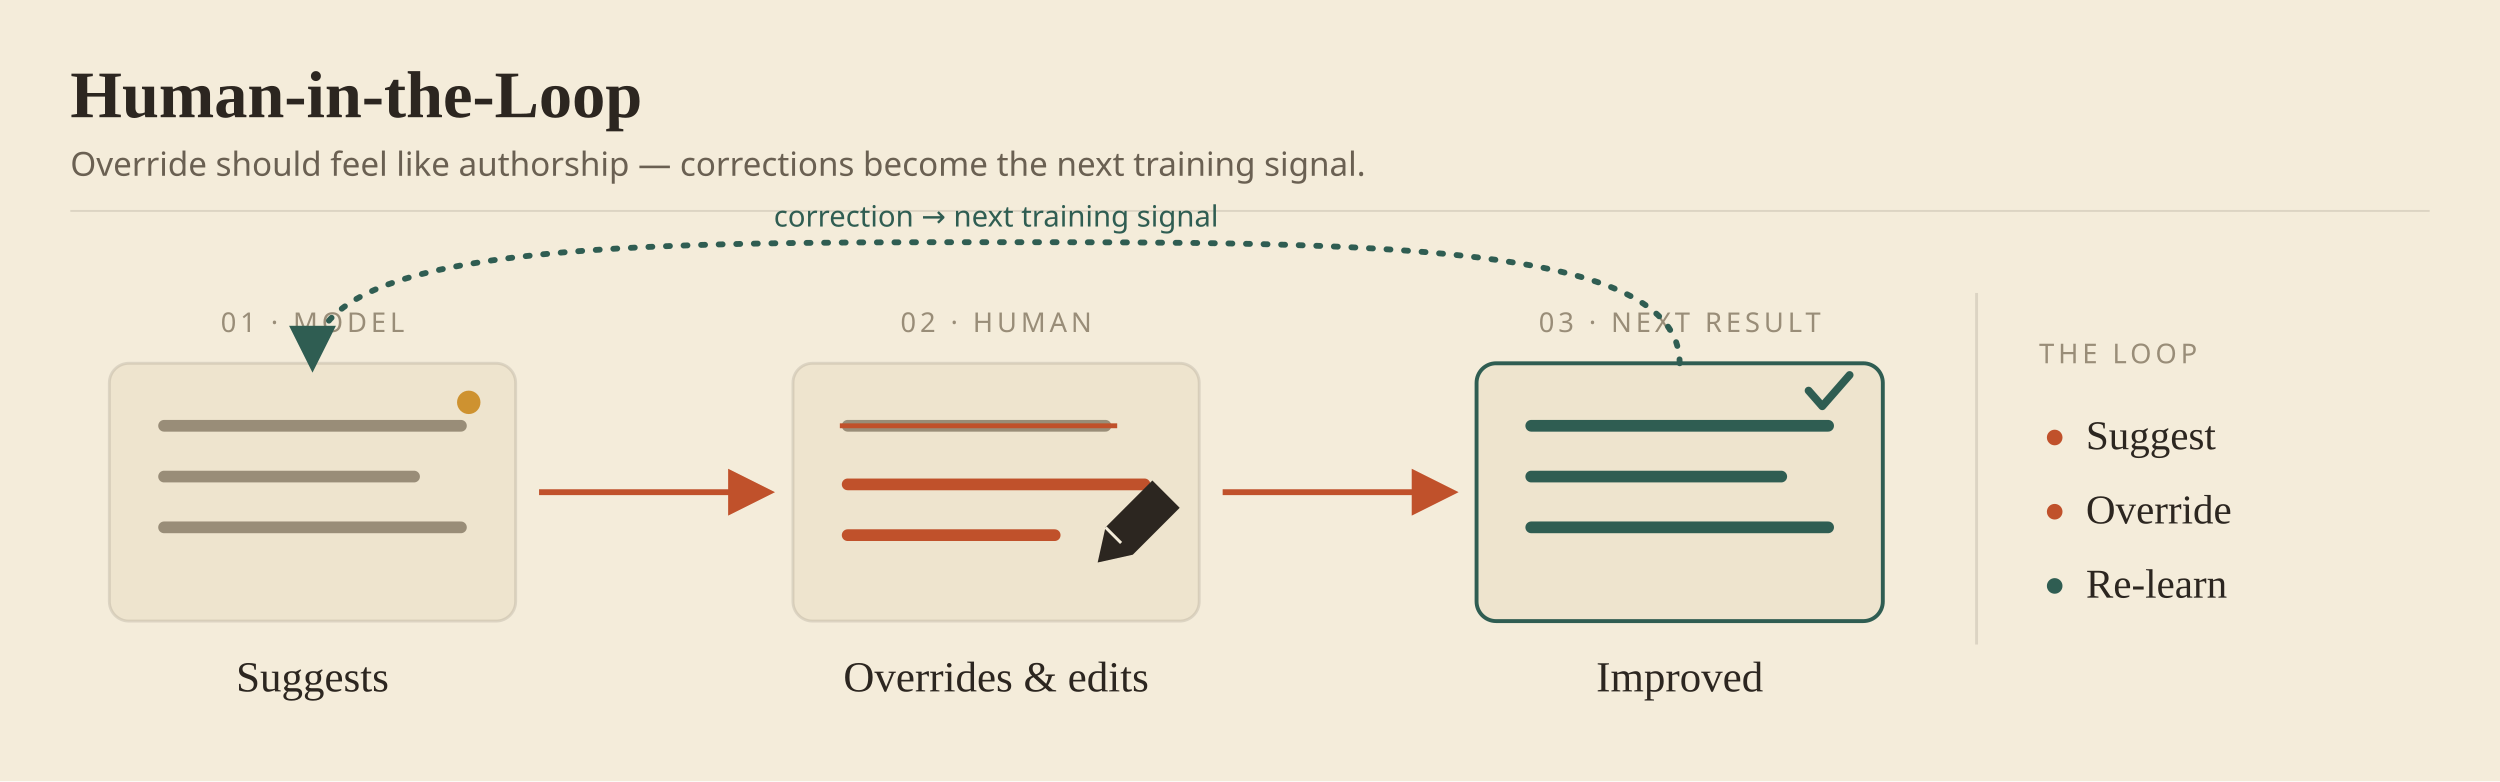
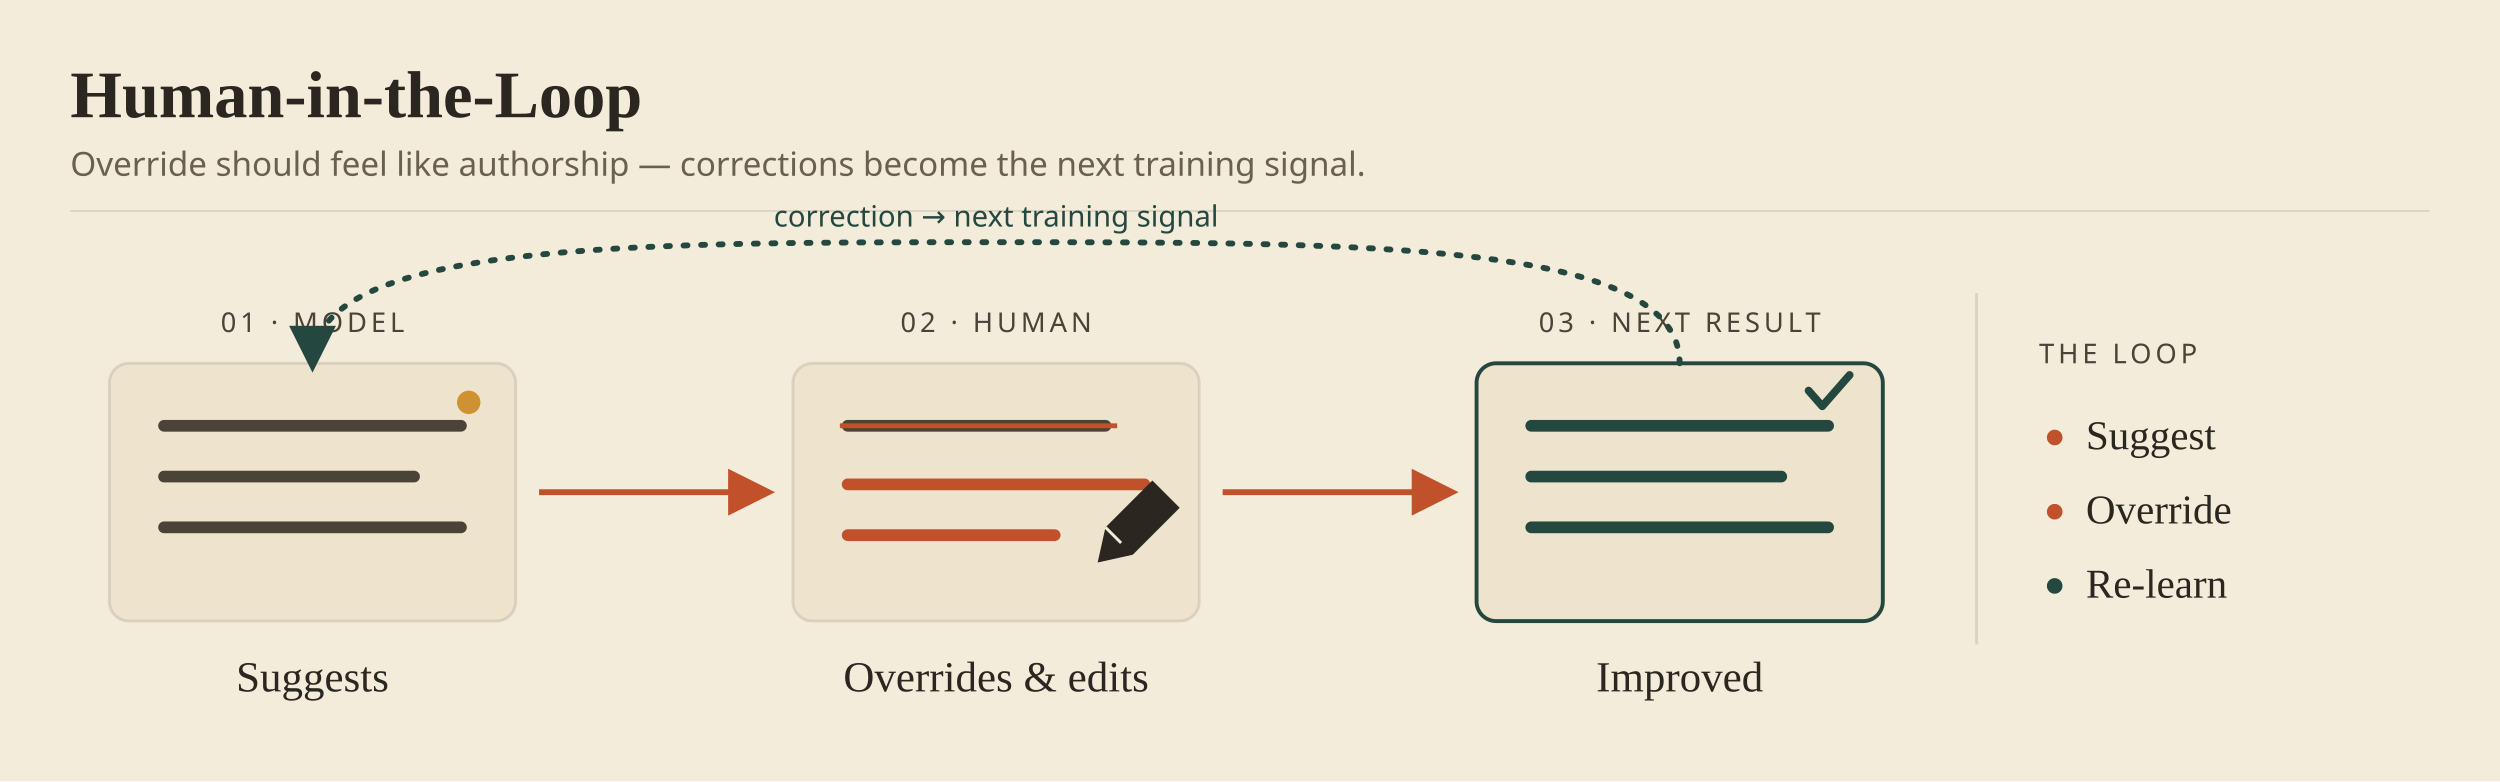
<svg xmlns="http://www.w3.org/2000/svg" viewBox="0 0 1280 400" preserveAspectRatio="xMidYMid meet" role="img" aria-labelledby="t d">
  <rect x="0" y="0" width="1280" height="400" fill="#F4ECDA" />
  <defs>
    <marker id="arrow" viewBox="0 0 10 10" refX="8" refY="5" markerWidth="8" markerHeight="8" orient="auto-start-reverse">
      <path d="M0 0 L10 5 L0 10 z" fill="#C0512B" />
    </marker>
    <marker id="arrowPine" viewBox="0 0 10 10" refX="8" refY="5" markerWidth="8" markerHeight="8" orient="auto-start-reverse">
-       <path d="M0 0 L10 5 L0 10 z" fill="#2F5D52" />
+       <path d="M0 0 L10 5 L0 10 z" fill="#24473F" />
    </marker>
  </defs>
  <text x="36" y="60" font-family="Georgia, 'Times New Roman', serif" font-size="34" font-weight="600" fill="#2C2620">Human-in-the-Loop</text>
  <text x="36" y="90" font-family="ui-sans-serif, system-ui, sans-serif" font-size="17" fill="#6A6052">Override should feel like authorship — corrections become the next training signal.</text>
  <line x1="36" y1="108" x2="1244" y2="108" stroke="rgba(44,38,32,0.12)" stroke-width="1" />
  <g>
-     <text x="160" y="170" text-anchor="middle" font-family="ui-sans-serif, system-ui, sans-serif" font-size="14" letter-spacing="2" fill="#998D78">01 · MODEL</text>
+     <text x="160" y="170" text-anchor="middle" font-family="ui-sans-serif, system-ui, sans-serif" font-size="14" letter-spacing="2" fill="#494338">01 · MODEL</text>
    <rect x="56" y="186" width="208" height="132" rx="10" fill="#EEE4CE" stroke="rgba(44,38,32,0.12)" stroke-width="1.5" />
-     <line x1="84" y1="218" x2="236" y2="218" stroke="#998D78" stroke-width="6" stroke-linecap="round" />
-     <line x1="84" y1="244" x2="212" y2="244" stroke="#998D78" stroke-width="6" stroke-linecap="round" />
-     <line x1="84" y1="270" x2="236" y2="270" stroke="#998D78" stroke-width="6" stroke-linecap="round" />
+     <line x1="84" y1="218" x2="236" y2="218" stroke="#494338" stroke-width="6" stroke-linecap="round" />
+     <line x1="84" y1="244" x2="212" y2="244" stroke="#494338" stroke-width="6" stroke-linecap="round" />
+     <line x1="84" y1="270" x2="236" y2="270" stroke="#494338" stroke-width="6" stroke-linecap="round" />
    <circle cx="240" cy="206" r="6" fill="#CE9230" />
    <text x="160" y="354" text-anchor="middle" font-family="Georgia, 'Times New Roman', serif" font-size="22" fill="#2C2620">Suggests</text>
  </g>
  <line x1="276" y1="252" x2="392" y2="252" stroke="#C0512B" stroke-width="3" marker-end="url(#arrow)" />
  <g>
-     <text x="510" y="170" text-anchor="middle" font-family="ui-sans-serif, system-ui, sans-serif" font-size="14" letter-spacing="2" fill="#998D78">02 · HUMAN</text>
+     <text x="510" y="170" text-anchor="middle" font-family="ui-sans-serif, system-ui, sans-serif" font-size="14" letter-spacing="2" fill="#494338">02 · HUMAN</text>
    <rect x="406" y="186" width="208" height="132" rx="10" fill="#EEE4CE" stroke="rgba(44,38,32,0.12)" stroke-width="1.5" />
-     <line x1="434" y1="218" x2="566" y2="218" stroke="#998D78" stroke-width="6" stroke-linecap="round" />
+     <line x1="434" y1="218" x2="566" y2="218" stroke="#494338" stroke-width="6" stroke-linecap="round" />
    <line x1="430" y1="218" x2="572" y2="218" stroke="#C0512B" stroke-width="2.5" />
    <line x1="434" y1="248" x2="586" y2="248" stroke="#C0512B" stroke-width="6" stroke-linecap="round" />
    <line x1="434" y1="274" x2="540" y2="274" stroke="#C0512B" stroke-width="6" stroke-linecap="round" />
    <path d="M566 270 l24 -24 14 14 -24 24 -18 4 z" fill="#2C2620" />
    <path d="M566 270 l8 8" stroke="#F4ECDA" stroke-width="1.5" />
    <text x="510" y="354" text-anchor="middle" font-family="Georgia, 'Times New Roman', serif" font-size="22" fill="#2C2620">Overrides &amp; edits</text>
  </g>
  <line x1="626" y1="252" x2="742" y2="252" stroke="#C0512B" stroke-width="3" marker-end="url(#arrow)" />
  <g>
-     <text x="860" y="170" text-anchor="middle" font-family="ui-sans-serif, system-ui, sans-serif" font-size="14" letter-spacing="2" fill="#998D78">03 · NEXT RESULT</text>
-     <rect x="756" y="186" width="208" height="132" rx="10" fill="#EEE4CE" stroke="#2F5D52" stroke-width="2" />
-     <line x1="784" y1="218" x2="936" y2="218" stroke="#2F5D52" stroke-width="6" stroke-linecap="round" />
-     <line x1="784" y1="244" x2="912" y2="244" stroke="#2F5D52" stroke-width="6" stroke-linecap="round" />
-     <line x1="784" y1="270" x2="936" y2="270" stroke="#2F5D52" stroke-width="6" stroke-linecap="round" />
-     <path d="M926 200 l7 8 14 -16" fill="none" stroke="#2F5D52" stroke-width="4" stroke-linecap="round" stroke-linejoin="round" />
+     <text x="860" y="170" text-anchor="middle" font-family="ui-sans-serif, system-ui, sans-serif" font-size="14" letter-spacing="2" fill="#494338">03 · NEXT RESULT</text>
+     <rect x="756" y="186" width="208" height="132" rx="10" fill="#EEE4CE" stroke="#24473F" stroke-width="2" />
+     <line x1="784" y1="218" x2="936" y2="218" stroke="#24473F" stroke-width="6" stroke-linecap="round" />
+     <line x1="784" y1="244" x2="912" y2="244" stroke="#24473F" stroke-width="6" stroke-linecap="round" />
+     <line x1="784" y1="270" x2="936" y2="270" stroke="#24473F" stroke-width="6" stroke-linecap="round" />
+     <path d="M926 200 l7 8 14 -16" fill="none" stroke="#24473F" stroke-width="4" stroke-linecap="round" stroke-linejoin="round" />
    <text x="860" y="354" text-anchor="middle" font-family="Georgia, 'Times New Roman', serif" font-size="22" fill="#2C2620">Improved</text>
  </g>
-   <path d="M860 186 C 860 124, 700 124, 510 124 C 320 124, 160 124, 160 186" fill="none" stroke="#2F5D52" stroke-width="3" stroke-dasharray="2 7" stroke-linecap="round" marker-end="url(#arrowPine)" />
-   <text x="510" y="116" text-anchor="middle" font-family="ui-sans-serif, system-ui, sans-serif" font-size="15" fill="#2F5D52">correction → next training signal</text>
+   <path d="M860 186 C 860 124, 700 124, 510 124 C 320 124, 160 124, 160 186" fill="none" stroke="#24473F" stroke-width="3" stroke-dasharray="2 7" stroke-linecap="round" marker-end="url(#arrowPine)" />
+   <text x="510" y="116" text-anchor="middle" font-family="ui-sans-serif, system-ui, sans-serif" font-size="15" fill="#24473F">correction → next training signal</text>
  <line x1="1012" y1="150" x2="1012" y2="330" stroke="rgba(44,38,32,0.12)" stroke-width="1.5" />
-   <text x="1044" y="186" font-family="ui-sans-serif, system-ui, sans-serif" font-size="14" letter-spacing="2" fill="#998D78">THE LOOP</text>
+   <text x="1044" y="186" font-family="ui-sans-serif, system-ui, sans-serif" font-size="14" letter-spacing="2" fill="#494338">THE LOOP</text>
  <g font-family="Georgia, 'Times New Roman', serif" font-size="21" fill="#2C2620">
    <circle cx="1052" cy="224" r="4" fill="#C0512B" />
    <text x="1068" y="230">Suggest</text>
    <circle cx="1052" cy="262" r="4" fill="#C0512B" />
    <text x="1068" y="268">Override</text>
-     <circle cx="1052" cy="300" r="4" fill="#2F5D52" />
+     <circle cx="1052" cy="300" r="4" fill="#24473F" />
    <text x="1068" y="306">Re-learn</text>
  </g>
</svg>
